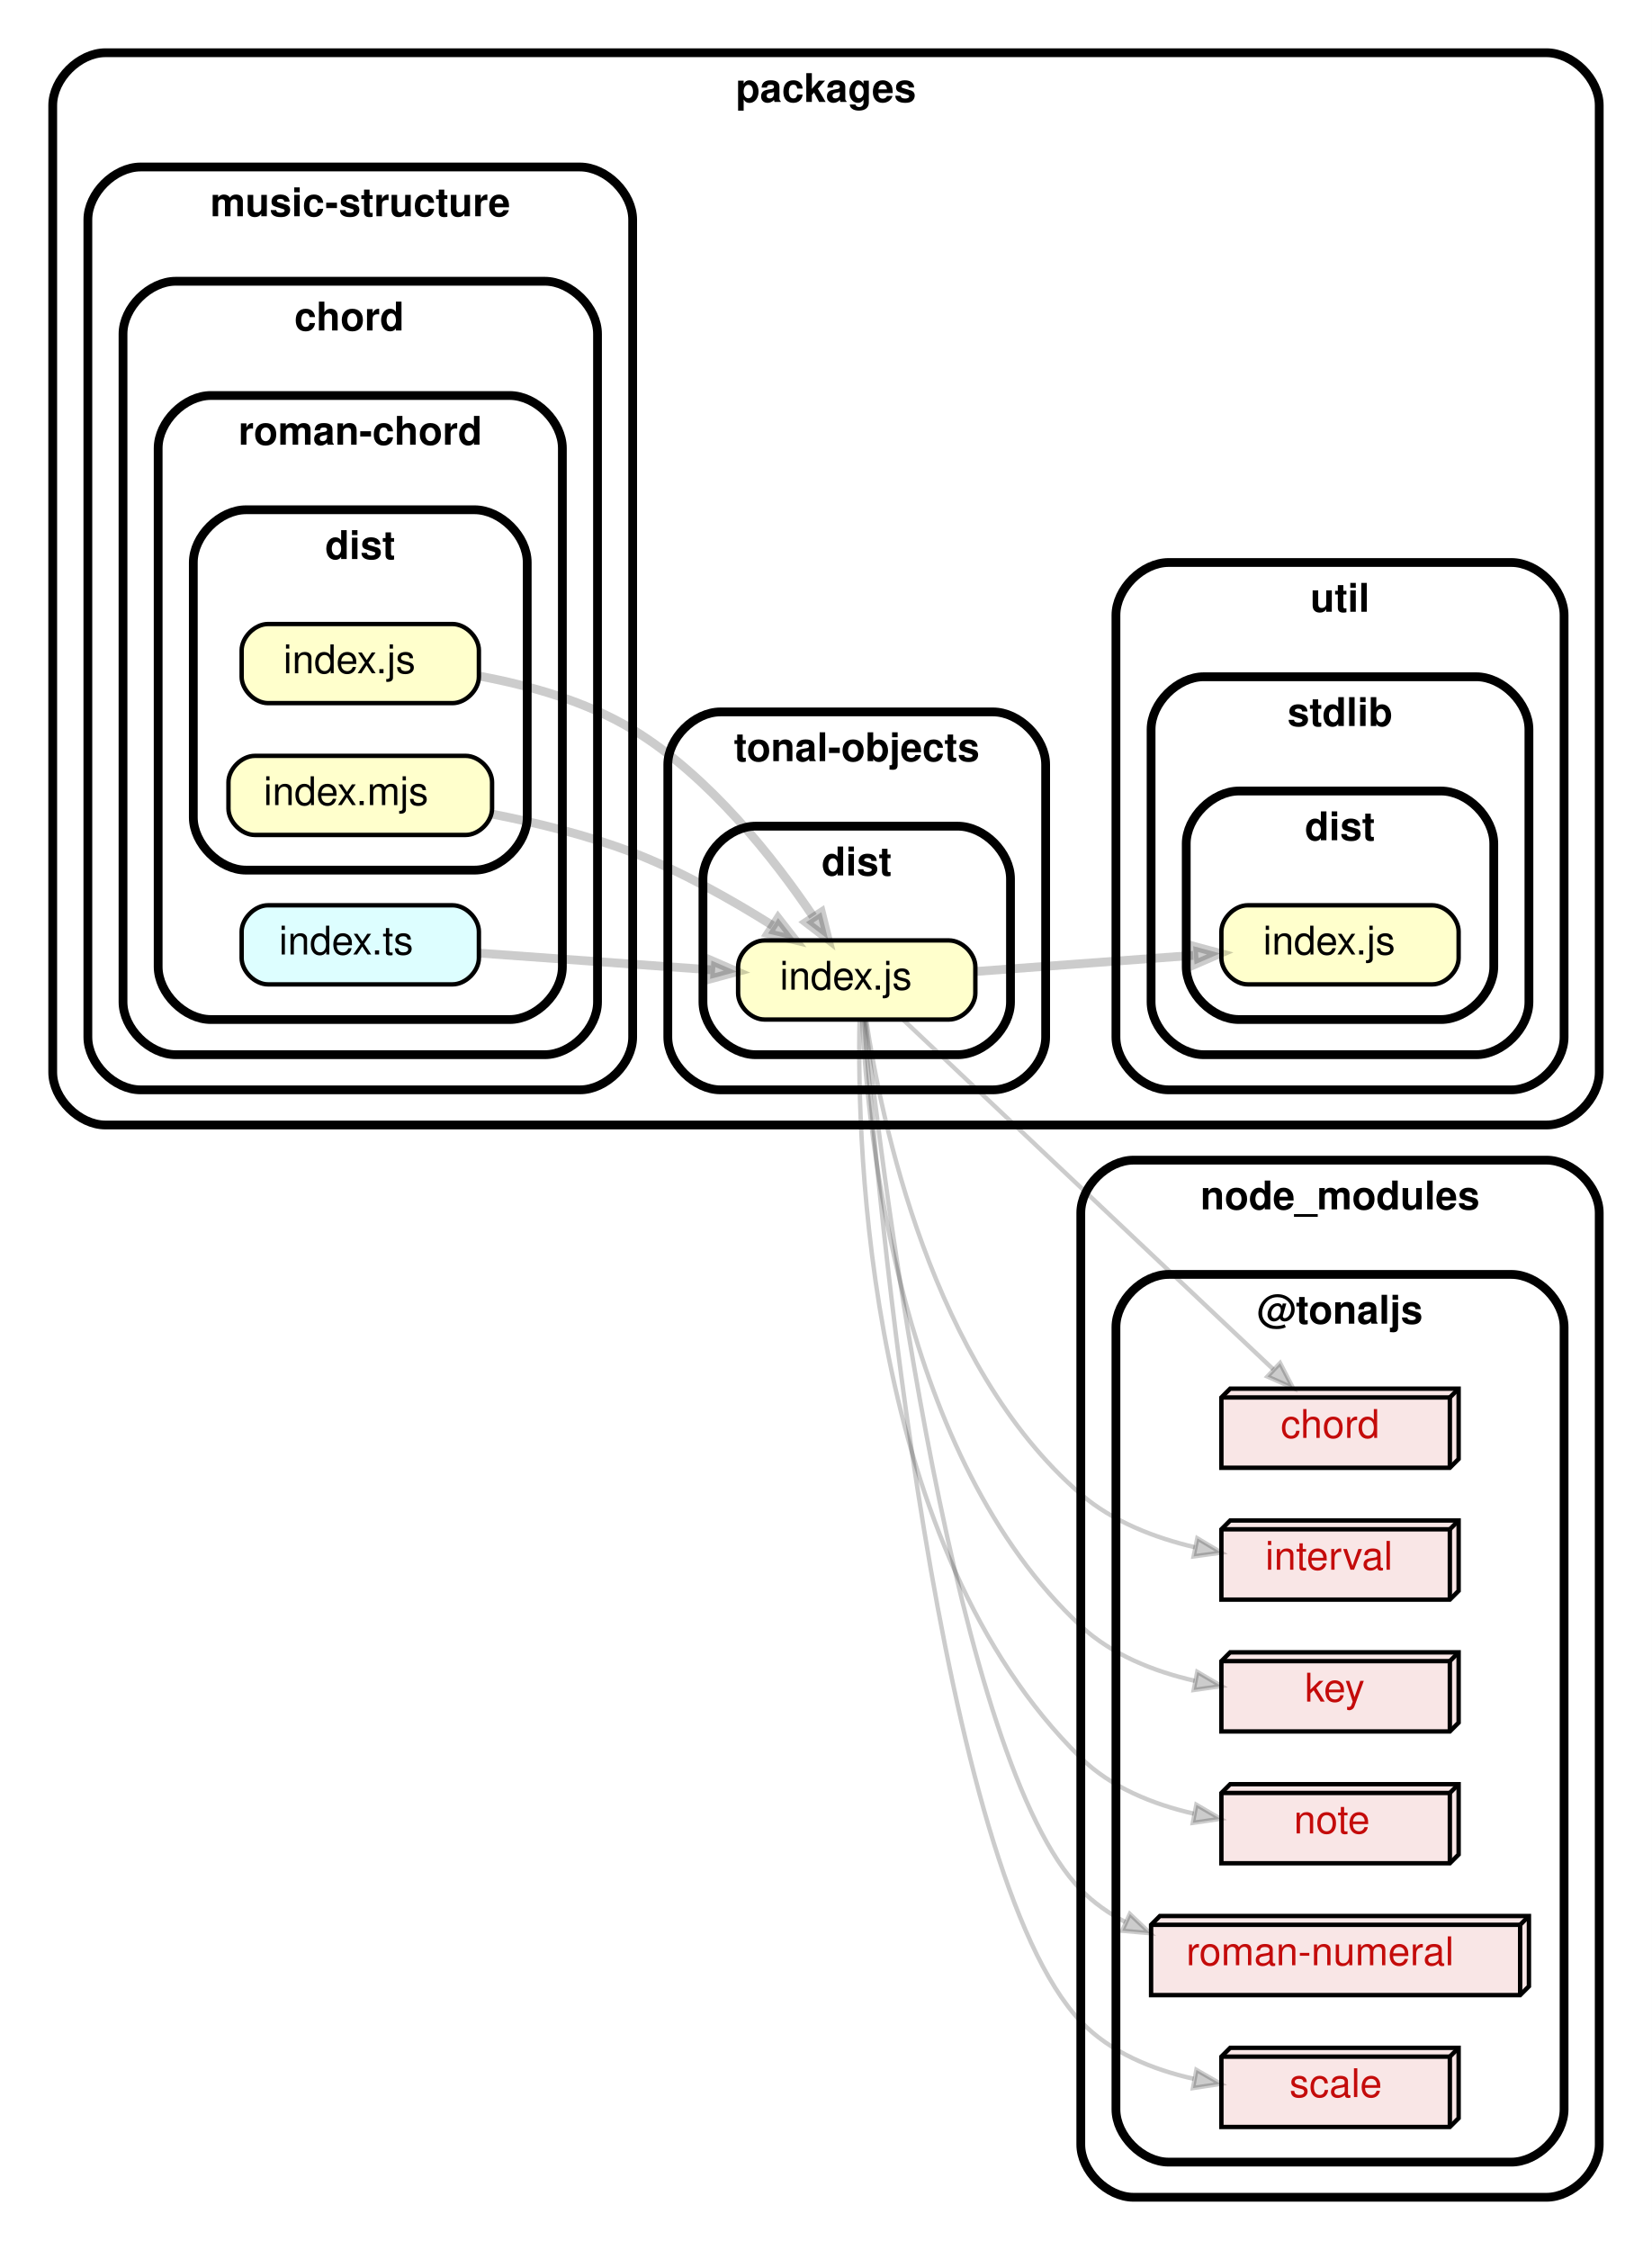
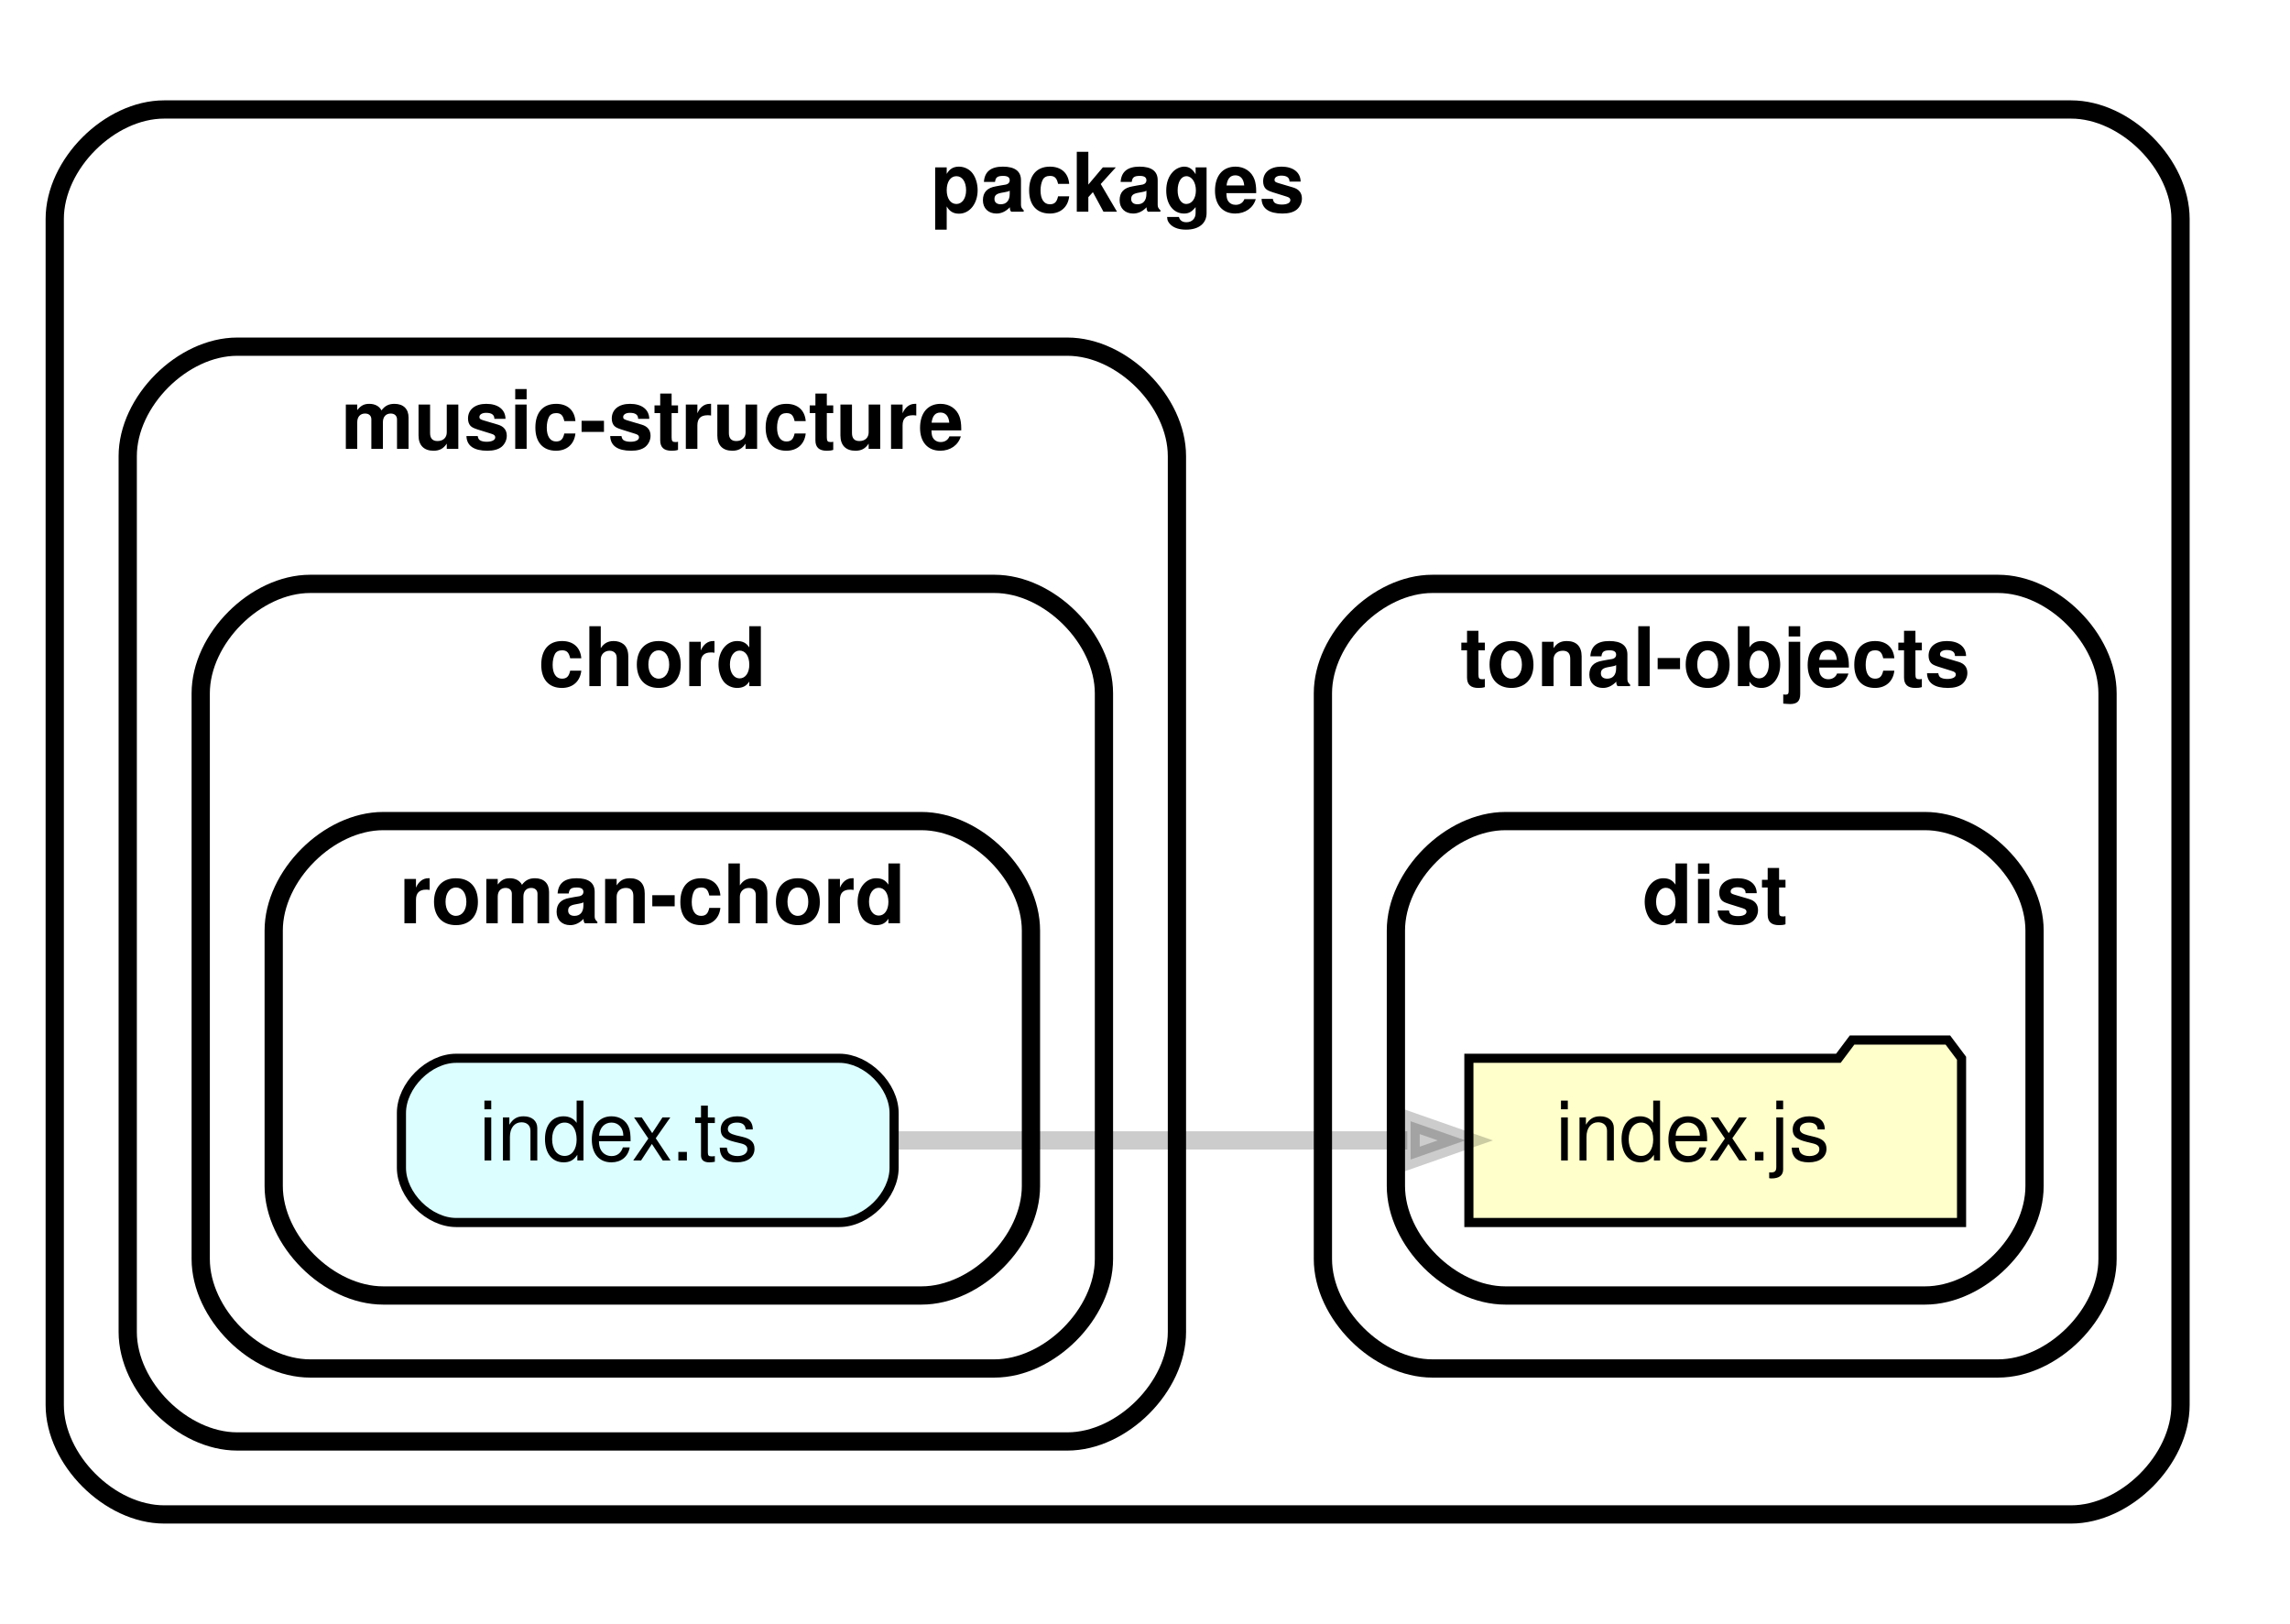
- <svg xmlns="http://www.w3.org/2000/svg" xmlns:xlink="http://www.w3.org/1999/xlink" width="376pt" height="512pt" viewBox="0.00 0.00 376.00 512.00">
-   <g id="graph0" class="graph" transform="scale(1 1) rotate(0) translate(4 508)">
-     <polygon fill="white" stroke="transparent" points="-4,4 -4,-508 372,-508 372,4 -4,4" />
+ <svg xmlns="http://www.w3.org/2000/svg" xmlns:xlink="http://www.w3.org/1999/xlink" width="251pt" height="178pt" viewBox="0.00 0.00 251.00 178.00">
+   <g id="graph0" class="graph" transform="scale(1 1) rotate(0) translate(4 174)">
+     <polygon fill="white" stroke="transparent" points="-4,4 -4,-174 247,-174 247,4 -4,4" />
    <g id="clust1" class="cluster">
-       <path fill="#ffffff" stroke="black" stroke-width="2" d="M254,-8C254,-8 348,-8 348,-8 354,-8 360,-14 360,-20 360,-20 360,-232 360,-232 360,-238 354,-244 348,-244 348,-244 254,-244 254,-244 248,-244 242,-238 242,-232 242,-232 242,-20 242,-20 242,-14 248,-8 254,-8" />
-       <text text-anchor="middle" x="301" y="-232.8" font-family="Helvetica,sans-Serif" font-weight="bold" font-size="9.00">node_modules</text>
+       <path fill="#ffffff" stroke="black" stroke-width="2" d="M14,-8C14,-8 223,-8 223,-8 229,-8 235,-14 235,-20 235,-20 235,-150 235,-150 235,-156 229,-162 223,-162 223,-162 14,-162 14,-162 8,-162 2,-156 2,-150 2,-150 2,-20 2,-20 2,-14 8,-8 14,-8" />
+       <text text-anchor="middle" x="118.5" y="-150.8" font-family="Helvetica,sans-Serif" font-weight="bold" font-size="9.00">packages</text>
    </g>
    <g id="clust2" class="cluster">
-       <path fill="#ffffff" stroke="black" stroke-width="2" d="M262,-16C262,-16 340,-16 340,-16 346,-16 352,-22 352,-28 352,-28 352,-206 352,-206 352,-212 346,-218 340,-218 340,-218 262,-218 262,-218 256,-218 250,-212 250,-206 250,-206 250,-28 250,-28 250,-22 256,-16 262,-16" />
-       <text text-anchor="middle" x="301" y="-206.8" font-family="Helvetica,sans-Serif" font-weight="bold" font-size="9.00">@tonaljs</text>
+       <path fill="#ffffff" stroke="black" stroke-width="2" d="M22,-16C22,-16 113,-16 113,-16 119,-16 125,-22 125,-28 125,-28 125,-124 125,-124 125,-130 119,-136 113,-136 113,-136 22,-136 22,-136 16,-136 10,-130 10,-124 10,-124 10,-28 10,-28 10,-22 16,-16 22,-16" />
+       <text text-anchor="middle" x="67.5" y="-124.8" font-family="Helvetica,sans-Serif" font-weight="bold" font-size="9.00">music-structure</text>
    </g>
    <g id="clust3" class="cluster">
-       <path fill="#ffffff" stroke="black" stroke-width="2" d="M20,-252C20,-252 348,-252 348,-252 354,-252 360,-258 360,-264 360,-264 360,-484 360,-484 360,-490 354,-496 348,-496 348,-496 20,-496 20,-496 14,-496 8,-490 8,-484 8,-484 8,-264 8,-264 8,-258 14,-252 20,-252" />
-       <text text-anchor="middle" x="184" y="-484.8" font-family="Helvetica,sans-Serif" font-weight="bold" font-size="9.00">packages</text>
+       <path fill="#ffffff" stroke="black" stroke-width="2" d="M30,-24C30,-24 105,-24 105,-24 111,-24 117,-30 117,-36 117,-36 117,-98 117,-98 117,-104 111,-110 105,-110 105,-110 30,-110 30,-110 24,-110 18,-104 18,-98 18,-98 18,-36 18,-36 18,-30 24,-24 30,-24" />
+       <text text-anchor="middle" x="67.5" y="-98.8" font-family="Helvetica,sans-Serif" font-weight="bold" font-size="9.00">chord</text>
    </g>
    <g id="clust4" class="cluster">
-       <path fill="#ffffff" stroke="black" stroke-width="2" d="M28,-260C28,-260 128,-260 128,-260 134,-260 140,-266 140,-272 140,-272 140,-458 140,-458 140,-464 134,-470 128,-470 128,-470 28,-470 28,-470 22,-470 16,-464 16,-458 16,-458 16,-272 16,-272 16,-266 22,-260 28,-260" />
-       <text text-anchor="middle" x="78" y="-458.8" font-family="Helvetica,sans-Serif" font-weight="bold" font-size="9.00">music-structure</text>
+       <path fill="#ffffff" stroke="black" stroke-width="2" d="M38,-32C38,-32 97,-32 97,-32 103,-32 109,-38 109,-44 109,-44 109,-72 109,-72 109,-78 103,-84 97,-84 97,-84 38,-84 38,-84 32,-84 26,-78 26,-72 26,-72 26,-44 26,-44 26,-38 32,-32 38,-32" />
+       <text text-anchor="middle" x="67.5" y="-72.8" font-family="Helvetica,sans-Serif" font-weight="bold" font-size="9.00">roman-chord</text>
    </g>
    <g id="clust5" class="cluster">
-       <path fill="#ffffff" stroke="black" stroke-width="2" d="M36,-268C36,-268 120,-268 120,-268 126,-268 132,-274 132,-280 132,-280 132,-432 132,-432 132,-438 126,-444 120,-444 120,-444 36,-444 36,-444 30,-444 24,-438 24,-432 24,-432 24,-280 24,-280 24,-274 30,-268 36,-268" />
-       <text text-anchor="start" x="63" y="-432.8" font-family="Helvetica,sans-Serif" font-weight="bold" font-size="9.00">chord</text>
+       <path fill="#ffffff" stroke="black" stroke-width="2" d="M153,-24C153,-24 215,-24 215,-24 221,-24 227,-30 227,-36 227,-36 227,-98 227,-98 227,-104 221,-110 215,-110 215,-110 153,-110 153,-110 147,-110 141,-104 141,-98 141,-98 141,-36 141,-36 141,-30 147,-24 153,-24" />
+       <text text-anchor="middle" x="184" y="-98.8" font-family="Helvetica,sans-Serif" font-weight="bold" font-size="9.00">tonal-objects</text>
    </g>
    <g id="clust6" class="cluster">
-       <path fill="#ffffff" stroke="black" stroke-width="2" d="M44,-276C44,-276 112,-276 112,-276 118,-276 124,-282 124,-288 124,-288 124,-406 124,-406 124,-412 118,-418 112,-418 112,-418 44,-418 44,-418 38,-418 32,-412 32,-406 32,-406 32,-288 32,-288 32,-282 38,-276 44,-276" />
-       <text text-anchor="middle" x="78" y="-406.8" font-family="Helvetica,sans-Serif" font-weight="bold" font-size="9.00">roman-chord</text>
-     </g>
-     <g id="clust7" class="cluster">
-       <path fill="#ffffff" stroke="black" stroke-width="2" d="M52,-310C52,-310 104,-310 104,-310 110,-310 116,-316 116,-322 116,-322 116,-380 116,-380 116,-386 110,-392 104,-392 104,-392 52,-392 52,-392 46,-392 40,-386 40,-380 40,-380 40,-322 40,-322 40,-316 46,-310 52,-310" />
-       <text text-anchor="middle" x="78" y="-380.8" font-family="Helvetica,sans-Serif" font-weight="bold" font-size="9.00">dist</text>
-     </g>
-     <g id="clust8" class="cluster">
-       <path fill="#ffffff" stroke="black" stroke-width="2" d="M160,-260C160,-260 222,-260 222,-260 228,-260 234,-266 234,-272 234,-272 234,-334 234,-334 234,-340 228,-346 222,-346 222,-346 160,-346 160,-346 154,-346 148,-340 148,-334 148,-334 148,-272 148,-272 148,-266 154,-260 160,-260" />
-       <text text-anchor="middle" x="191" y="-334.8" font-family="Helvetica,sans-Serif" font-weight="bold" font-size="9.00">tonal-objects</text>
-     </g>
-     <g id="clust9" class="cluster">
-       <path fill="#ffffff" stroke="black" stroke-width="2" d="M168,-268C168,-268 214,-268 214,-268 220,-268 226,-274 226,-280 226,-280 226,-308 226,-308 226,-314 220,-320 214,-320 214,-320 168,-320 168,-320 162,-320 156,-314 156,-308 156,-308 156,-280 156,-280 156,-274 162,-268 168,-268" />
-       <text text-anchor="middle" x="191" y="-308.8" font-family="Helvetica,sans-Serif" font-weight="bold" font-size="9.00">dist</text>
-     </g>
-     <g id="clust10" class="cluster">
-       <path fill="#ffffff" stroke="black" stroke-width="2" d="M262,-260C262,-260 340,-260 340,-260 346,-260 352,-266 352,-272 352,-272 352,-368 352,-368 352,-374 346,-380 340,-380 340,-380 262,-380 262,-380 256,-380 250,-374 250,-368 250,-368 250,-272 250,-272 250,-266 256,-260 262,-260" />
-       <text text-anchor="middle" x="301" y="-368.8" font-family="Helvetica,sans-Serif" font-weight="bold" font-size="9.00">util</text>
-     </g>
-     <g id="clust11" class="cluster">
-       <path fill="#ffffff" stroke="black" stroke-width="2" d="M270,-268C270,-268 332,-268 332,-268 338,-268 344,-274 344,-280 344,-280 344,-342 344,-342 344,-348 338,-354 332,-354 332,-354 270,-354 270,-354 264,-354 258,-348 258,-342 258,-342 258,-280 258,-280 258,-274 264,-268 270,-268" />
-       <text text-anchor="middle" x="301" y="-342.8" font-family="Helvetica,sans-Serif" font-weight="bold" font-size="9.00">stdlib</text>
-     </g>
-     <g id="clust12" class="cluster">
-       <path fill="#ffffff" stroke="black" stroke-width="2" d="M278,-276C278,-276 324,-276 324,-276 330,-276 336,-282 336,-288 336,-288 336,-316 336,-316 336,-322 330,-328 324,-328 324,-328 278,-328 278,-328 272,-328 266,-322 266,-316 266,-316 266,-288 266,-288 266,-282 272,-276 278,-276" />
-       <text text-anchor="middle" x="301" y="-316.8" font-family="Helvetica,sans-Serif" font-weight="bold" font-size="9.00">dist</text>
+       <path fill="#ffffff" stroke="black" stroke-width="2" d="M161,-32C161,-32 207,-32 207,-32 213,-32 219,-38 219,-44 219,-44 219,-72 219,-72 219,-78 213,-84 207,-84 207,-84 161,-84 161,-84 155,-84 149,-78 149,-72 149,-72 149,-44 149,-44 149,-38 155,-32 161,-32" />
+       <text text-anchor="middle" x="184" y="-72.8" font-family="Helvetica,sans-Serif" font-weight="bold" font-size="9.00">dist</text>
    </g>
    <g id="node1" class="node">
      <g id="a_node1">
-         <a xlink:href="https://www.npmjs.com/package/@tonaljs/chord" xlink:title="chord">
-           <polygon fill="#c40b0a" fill-opacity="0.102" stroke="black" points="328,-192 276,-192 274,-190 274,-174 326,-174 328,-176 328,-192" />
-           <polyline fill="none" stroke="black" points="326,-190 274,-190 " />
-           <polyline fill="none" stroke="black" points="326,-190 326,-174 " />
-           <polyline fill="none" stroke="black" points="326,-190 328,-192 " />
-           <text text-anchor="start" x="287.5" y="-180.8" font-family="Helvetica,sans-Serif" font-size="9.00" fill="#c40b0a">chord</text>
+         <a xlink:href="packages/music-structure/chord/roman-chord/index.ts" xlink:title="index.ts">
+           <path fill="#ddfeff" stroke="black" d="M88,-58C88,-58 46,-58 46,-58 43,-58 40,-55 40,-52 40,-52 40,-46 40,-46 40,-43 43,-40 46,-40 46,-40 88,-40 88,-40 91,-40 94,-43 94,-46 94,-46 94,-52 94,-52 94,-55 91,-58 88,-58" />
+           <text text-anchor="start" x="48.5" y="-46.8" font-family="Helvetica,sans-Serif" font-size="9.00">index.ts</text>
        </a>
      </g>
    </g>
    <g id="node2" class="node">
      <g id="a_node2">
-         <a xlink:href="https://www.npmjs.com/package/@tonaljs/interval" xlink:title="interval">
-           <polygon fill="#c40b0a" fill-opacity="0.102" stroke="black" points="328,-162 276,-162 274,-160 274,-144 326,-144 328,-146 328,-162" />
-           <polyline fill="none" stroke="black" points="326,-160 274,-160 " />
-           <polyline fill="none" stroke="black" points="326,-160 326,-144 " />
-           <polyline fill="none" stroke="black" points="326,-160 328,-162 " />
-           <text text-anchor="start" x="284" y="-150.8" font-family="Helvetica,sans-Serif" font-size="9.00" fill="#c40b0a">interval</text>
-         </a>
-       </g>
-     </g>
-     <g id="node3" class="node">
-       <g id="a_node3">
-         <a xlink:href="https://www.npmjs.com/package/@tonaljs/key" xlink:title="key">
-           <polygon fill="#c40b0a" fill-opacity="0.102" stroke="black" points="328,-132 276,-132 274,-130 274,-114 326,-114 328,-116 328,-132" />
-           <polyline fill="none" stroke="black" points="326,-130 274,-130 " />
-           <polyline fill="none" stroke="black" points="326,-130 326,-114 " />
-           <polyline fill="none" stroke="black" points="326,-130 328,-132 " />
-           <text text-anchor="start" x="293" y="-120.8" font-family="Helvetica,sans-Serif" font-size="9.00" fill="#c40b0a">key</text>
-         </a>
-       </g>
-     </g>
-     <g id="node4" class="node">
-       <g id="a_node4">
-         <a xlink:href="https://www.npmjs.com/package/@tonaljs/note" xlink:title="note">
-           <polygon fill="#c40b0a" fill-opacity="0.102" stroke="black" points="328,-102 276,-102 274,-100 274,-84 326,-84 328,-86 328,-102" />
-           <polyline fill="none" stroke="black" points="326,-100 274,-100 " />
-           <polyline fill="none" stroke="black" points="326,-100 326,-84 " />
-           <polyline fill="none" stroke="black" points="326,-100 328,-102 " />
-           <text text-anchor="start" x="290.5" y="-90.8" font-family="Helvetica,sans-Serif" font-size="9.00" fill="#c40b0a">note</text>
-         </a>
-       </g>
-     </g>
-     <g id="node5" class="node">
-       <g id="a_node5">
-         <a xlink:href="https://www.npmjs.com/package/@tonaljs/roman-numeral" xlink:title="roman-numeral">
-           <polygon fill="#c40b0a" fill-opacity="0.102" stroke="black" points="344,-72 260,-72 258,-70 258,-54 342,-54 344,-56 344,-72" />
-           <polyline fill="none" stroke="black" points="342,-70 258,-70 " />
-           <polyline fill="none" stroke="black" points="342,-70 342,-54 " />
-           <polyline fill="none" stroke="black" points="342,-70 344,-72 " />
-           <text text-anchor="start" x="266" y="-60.8" font-family="Helvetica,sans-Serif" font-size="9.00" fill="#c40b0a">roman-numeral</text>
-         </a>
-       </g>
-     </g>
-     <g id="node6" class="node">
-       <g id="a_node6">
-         <a xlink:href="https://www.npmjs.com/package/@tonaljs/scale" xlink:title="scale">
-           <polygon fill="#c40b0a" fill-opacity="0.102" stroke="black" points="328,-42 276,-42 274,-40 274,-24 326,-24 328,-26 328,-42" />
-           <polyline fill="none" stroke="black" points="326,-40 274,-40 " />
-           <polyline fill="none" stroke="black" points="326,-40 326,-24 " />
-           <polyline fill="none" stroke="black" points="326,-40 328,-42 " />
-           <text text-anchor="start" x="289.5" y="-30.8" font-family="Helvetica,sans-Serif" font-size="9.00" fill="#c40b0a">scale</text>
-         </a>
-       </g>
-     </g>
-     <g id="node7" class="node">
-       <g id="a_node7">
-         <a xlink:href="packages/music-structure/chord/roman-chord/dist/index.js" xlink:title="index.js">
-           <path fill="#ffffcc" stroke="black" d="M99,-366C99,-366 57,-366 57,-366 54,-366 51,-363 51,-360 51,-360 51,-354 51,-354 51,-351 54,-348 57,-348 57,-348 99,-348 99,-348 102,-348 105,-351 105,-354 105,-354 105,-360 105,-360 105,-363 102,-366 99,-366" />
-           <text text-anchor="start" x="60.5" y="-354.8" font-family="Helvetica,sans-Serif" font-size="9.00">index.js</text>
-         </a>
-       </g>
-     </g>
-     <g id="node8" class="node">
-       <g id="a_node8">
        <a xlink:href="packages/tonal-objects/dist/index.js" xlink:title="index.js">
-           <path fill="#ffffcc" stroke="black" d="M212,-294C212,-294 170,-294 170,-294 167,-294 164,-291 164,-288 164,-288 164,-282 164,-282 164,-279 167,-276 170,-276 170,-276 212,-276 212,-276 215,-276 218,-279 218,-282 218,-282 218,-288 218,-288 218,-291 215,-294 212,-294" />
-           <text text-anchor="start" x="173.5" y="-282.8" font-family="Helvetica,sans-Serif" font-size="9.00">index.js</text>
+           <polygon fill="#ffffcc" stroke="black" points="211,-58 209.5,-60 199,-60 197.5,-58 157,-58 157,-40 211,-40 211,-58" />
+           <text text-anchor="start" x="166.5" y="-46.8" font-family="Helvetica,sans-Serif" font-size="9.00">index.js</text>
        </a>
      </g>
    </g>
    <g id="edge1" class="edge">
-       <path fill="none" stroke="#000000" stroke-width="2" stroke-opacity="0.2" d="M105.28,-354.12C116.58,-352.01 129.56,-348.34 140,-342 157.52,-331.36 172.23,-312.56 181.06,-299.48" />
-       <polygon fill="#000000" fill-opacity="0.2" stroke="#000000" stroke-width="2" stroke-opacity="0.2" points="182.95,-300.43 184.48,-294.26 179.44,-298.13 182.95,-300.43" />
-     </g>
-     <g id="edge5" class="edge">
-       <path fill="none" stroke="#000000" stroke-opacity="0.2" d="M201.58,-275.95C220.67,-257.92 263.51,-217.47 285.84,-196.37" />
-       <polygon fill="#000000" fill-opacity="0.2" stroke="#000000" stroke-opacity="0.2" points="287.36,-197.82 290.28,-192.18 284.48,-194.77 287.36,-197.82" />
-     </g>
-     <g id="edge6" class="edge">
-       <path fill="none" stroke="#000000" stroke-opacity="0.2" d="M193.17,-275.79C196.48,-253.67 207.99,-197.23 242,-168 249.25,-161.77 258.76,-158.08 267.98,-155.91" />
-       <polygon fill="#000000" fill-opacity="0.2" stroke="#000000" stroke-opacity="0.2" points="268.52,-157.95 273.98,-154.69 267.68,-153.83 268.52,-157.95" />
-     </g>
-     <g id="edge7" class="edge">
-       <path fill="none" stroke="#000000" stroke-opacity="0.2" d="M192.26,-275.83C193.51,-250.05 200.7,-176.32 242,-138 249.07,-131.44 258.62,-127.67 267.93,-125.52" />
-       <polygon fill="#000000" fill-opacity="0.2" stroke="#000000" stroke-opacity="0.2" points="268.51,-127.55 273.99,-124.33 267.7,-123.43 268.51,-127.55" />
-     </g>
-     <g id="edge8" class="edge">
-       <path fill="none" stroke="#000000" stroke-opacity="0.2" d="M191.64,-275.72C191.05,-246.51 193.37,-155.56 242,-108 248.89,-101.26 258.4,-97.43 267.72,-95.29" />
-       <polygon fill="#000000" fill-opacity="0.2" stroke="#000000" stroke-opacity="0.2" points="268.3,-97.32 273.79,-94.12 267.5,-93.2 268.3,-97.32" />
-     </g>
-     <g id="edge9" class="edge">
-       <path fill="none" stroke="#000000" stroke-opacity="0.2" d="M193,-275.59C197.05,-239.03 213.48,-106.99 242,-78 244.94,-75.01 248.39,-72.59 252.12,-70.64" />
-       <polygon fill="#000000" fill-opacity="0.2" stroke="#000000" stroke-opacity="0.2" points="253.16,-72.47 257.76,-68.09 251.43,-68.65 253.16,-72.47" />
-     </g>
-     <g id="edge10" class="edge">
-       <path fill="none" stroke="#000000" stroke-opacity="0.2" d="M192.66,-275.89C195.71,-236.58 209.6,-81.89 242,-48 248.72,-40.97 258.27,-37.07 267.69,-34.96" />
-       <polygon fill="#000000" fill-opacity="0.2" stroke="#000000" stroke-opacity="0.2" points="268.31,-36.98 273.82,-33.81 267.54,-32.85 268.31,-36.98" />
-     </g>
-     <g id="node11" class="node">
-       <g id="a_node11">
-         <a xlink:href="packages/util/stdlib/dist/index.js" xlink:title="index.js">
-           <path fill="#ffffcc" stroke="black" d="M322,-302C322,-302 280,-302 280,-302 277,-302 274,-299 274,-296 274,-296 274,-290 274,-290 274,-287 277,-284 280,-284 280,-284 322,-284 322,-284 325,-284 328,-287 328,-290 328,-290 328,-296 328,-296 328,-299 325,-302 322,-302" />
-           <text text-anchor="start" x="283.5" y="-290.8" font-family="Helvetica,sans-Serif" font-size="9.00">index.js</text>
-         </a>
-       </g>
-     </g>
-     <g id="edge4" class="edge">
-       <path fill="none" stroke="#000000" stroke-width="2" stroke-opacity="0.2" d="M218.14,-286.94C233.02,-288.04 251.79,-289.43 267.6,-290.6" />
-       <polygon fill="#000000" fill-opacity="0.2" stroke="#000000" stroke-width="2" stroke-opacity="0.2" points="267.58,-292.7 273.72,-291.05 267.89,-288.52 267.58,-292.7" />
-     </g>
-     <g id="node9" class="node">
-       <g id="a_node9">
-         <a xlink:href="packages/music-structure/chord/roman-chord/dist/index.mjs" xlink:title="index.mjs">
-           <path fill="#ffffcc" stroke="black" d="M102,-336C102,-336 54,-336 54,-336 51,-336 48,-333 48,-330 48,-330 48,-324 48,-324 48,-321 51,-318 54,-318 54,-318 102,-318 102,-318 105,-318 108,-321 108,-324 108,-324 108,-330 108,-330 108,-333 105,-336 102,-336" />
-           <text text-anchor="start" x="56" y="-324.8" font-family="Helvetica,sans-Serif" font-size="9.00">index.mjs</text>
-         </a>
-       </g>
-     </g>
-     <g id="edge2" class="edge">
-       <path fill="none" stroke="#000000" stroke-width="2" stroke-opacity="0.2" d="M108.09,-322.74C118.38,-320.73 129.9,-317.89 140,-314 151.12,-309.72 162.67,-303.17 171.87,-297.38" />
-       <polygon fill="#000000" fill-opacity="0.2" stroke="#000000" stroke-width="2" stroke-opacity="0.2" points="173.09,-299.1 177,-294.08 170.81,-295.57 173.09,-299.1" />
-     </g>
-     <g id="node10" class="node">
-       <g id="a_node10">
-         <a xlink:href="packages/music-structure/chord/roman-chord/index.ts" xlink:title="index.ts">
-           <path fill="#ddfeff" stroke="black" d="M99,-302C99,-302 57,-302 57,-302 54,-302 51,-299 51,-296 51,-296 51,-290 51,-290 51,-287 54,-284 57,-284 57,-284 99,-284 99,-284 102,-284 105,-287 105,-290 105,-290 105,-296 105,-296 105,-299 102,-302 99,-302" />
-           <text text-anchor="start" x="59.5" y="-290.8" font-family="Helvetica,sans-Serif" font-size="9.00">index.ts</text>
-         </a>
-       </g>
-     </g>
-     <g id="edge3" class="edge">
-       <path fill="none" stroke="#000000" stroke-width="2" stroke-opacity="0.2" d="M105.02,-291.12C120.78,-289.99 140.99,-288.53 157.75,-287.32" />
-       <polygon fill="#000000" fill-opacity="0.2" stroke="#000000" stroke-width="2" stroke-opacity="0.2" points="157.92,-289.42 163.75,-286.89 157.62,-285.23 157.92,-289.42" />
+       <path fill="none" stroke="#000000" stroke-width="2" stroke-opacity="0.2" d="M94.1,-49C110.74,-49 132.45,-49 150.25,-49" />
+       <polygon fill="#000000" fill-opacity="0.2" stroke="#000000" stroke-width="2" stroke-opacity="0.2" points="150.61,-51.1 156.61,-49 150.61,-46.9 150.61,-51.1" />
    </g>
  </g>
</svg>
